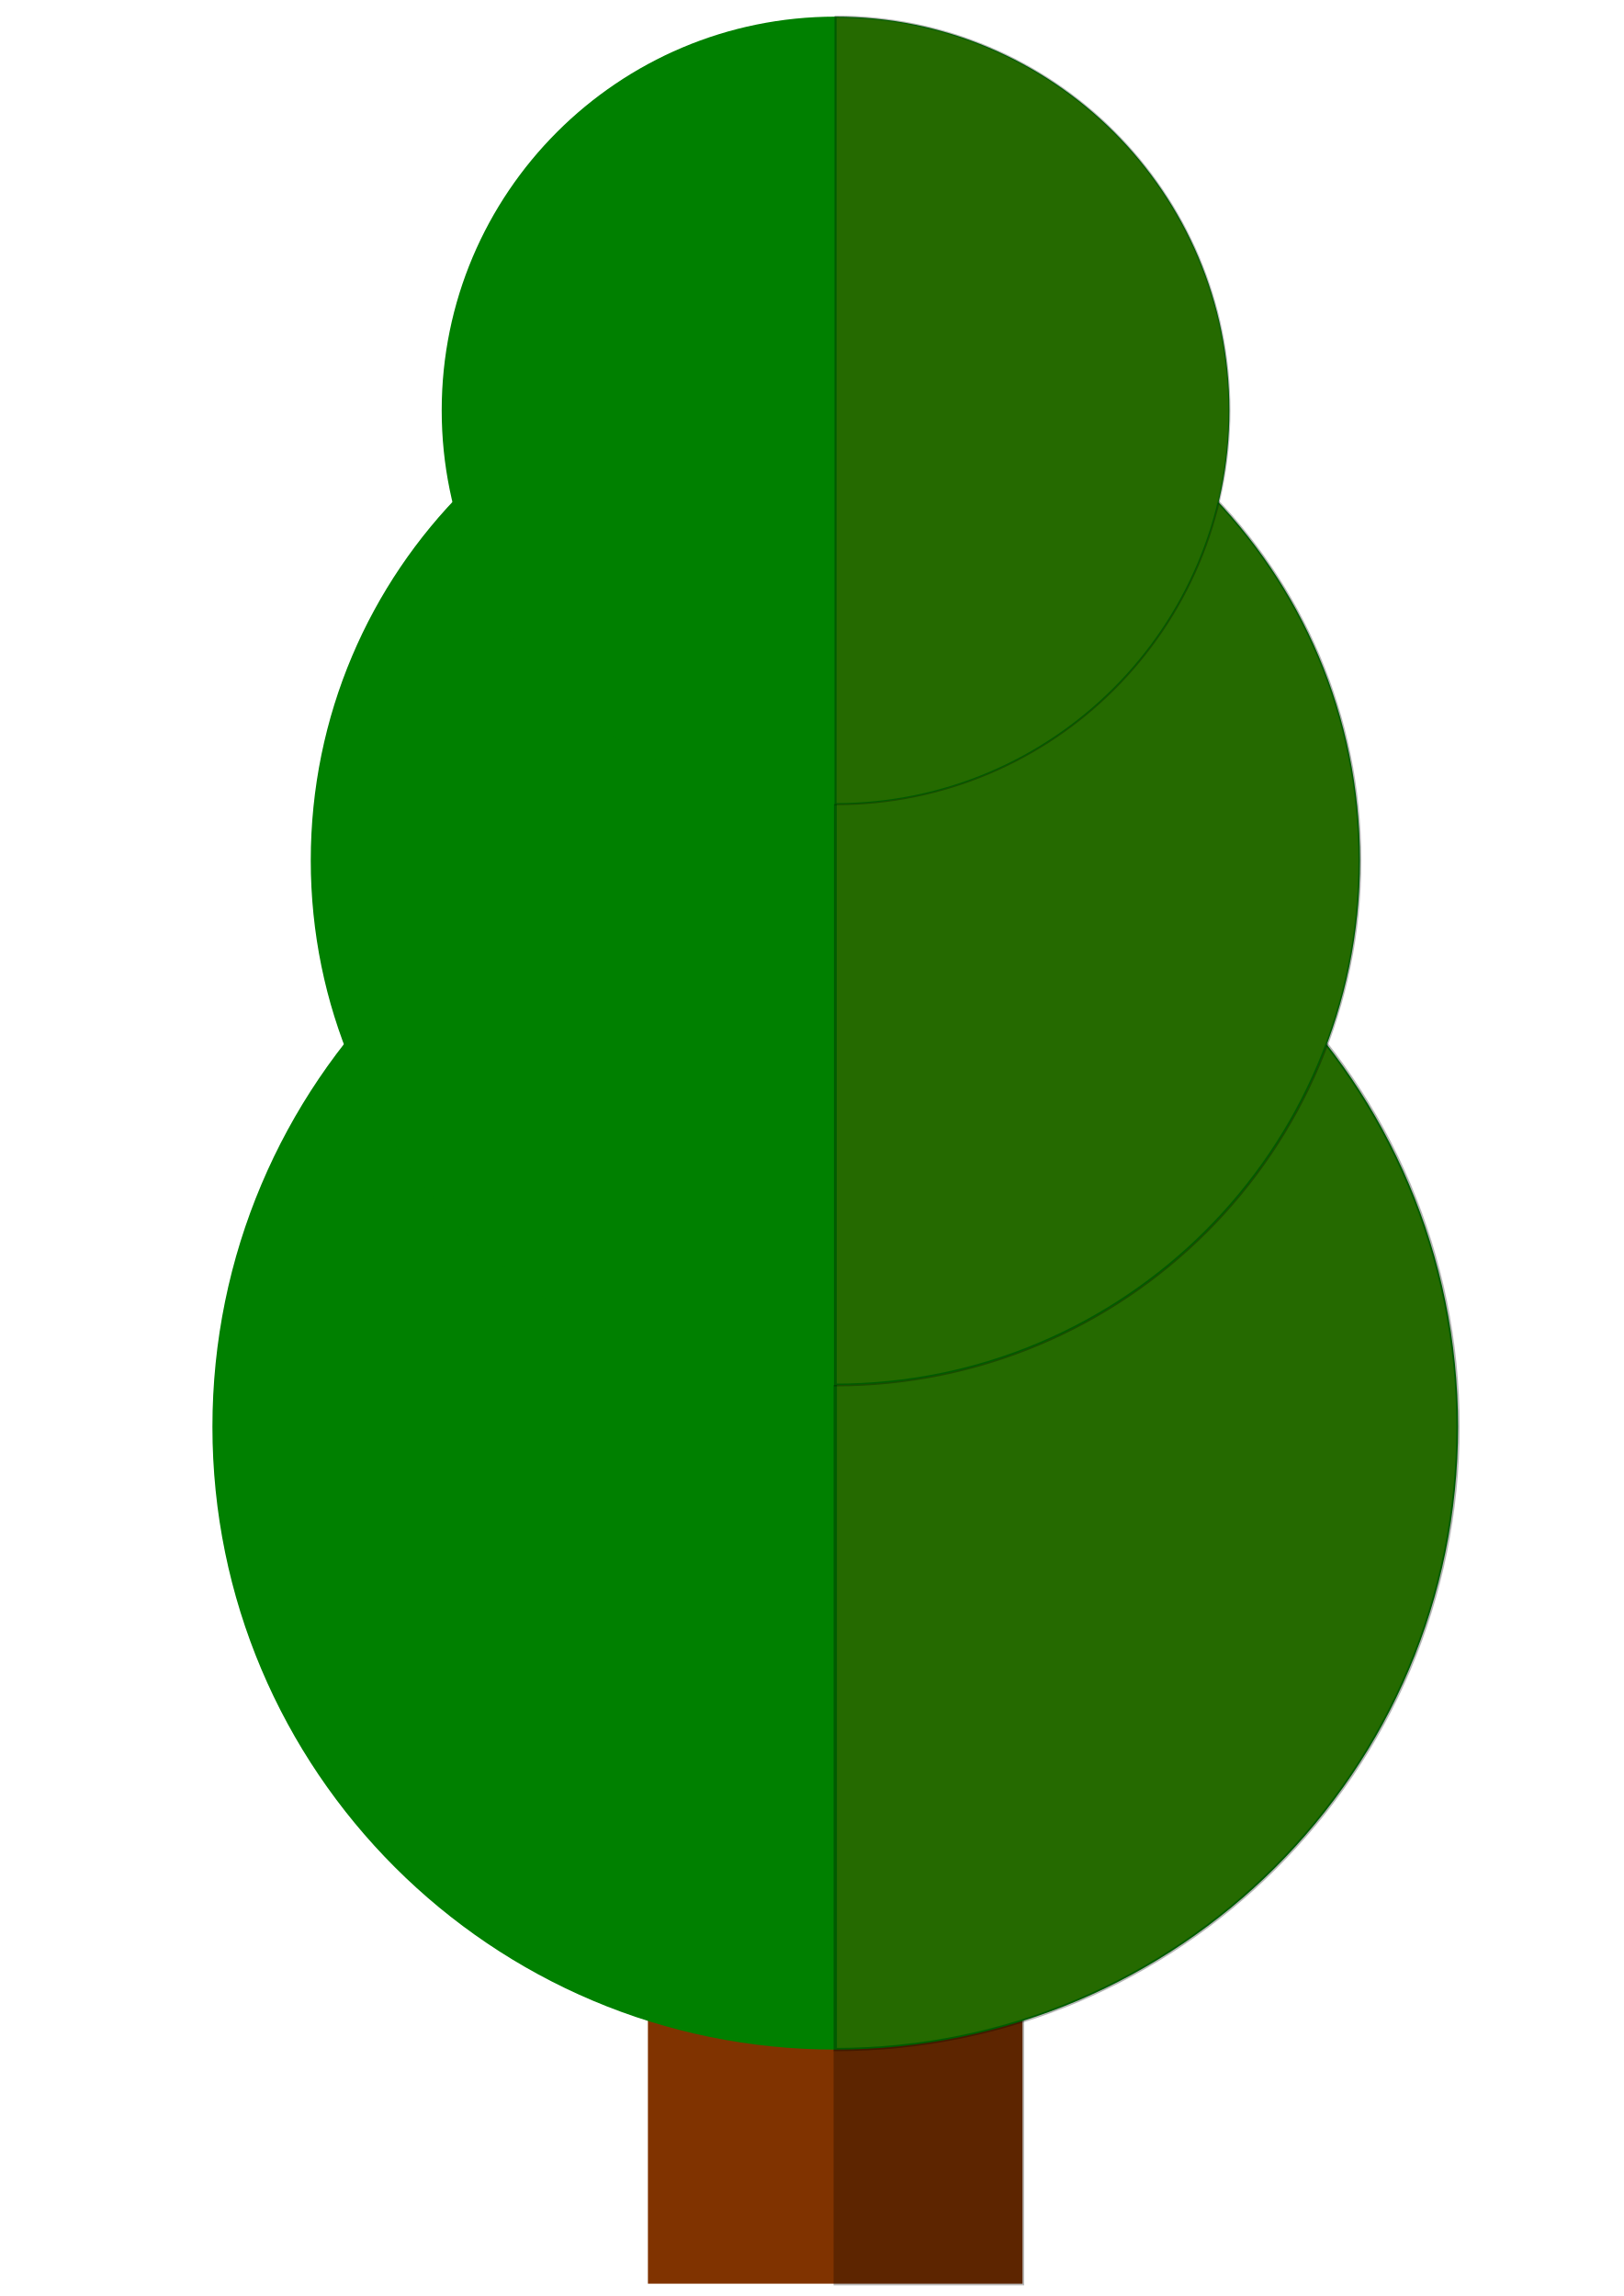
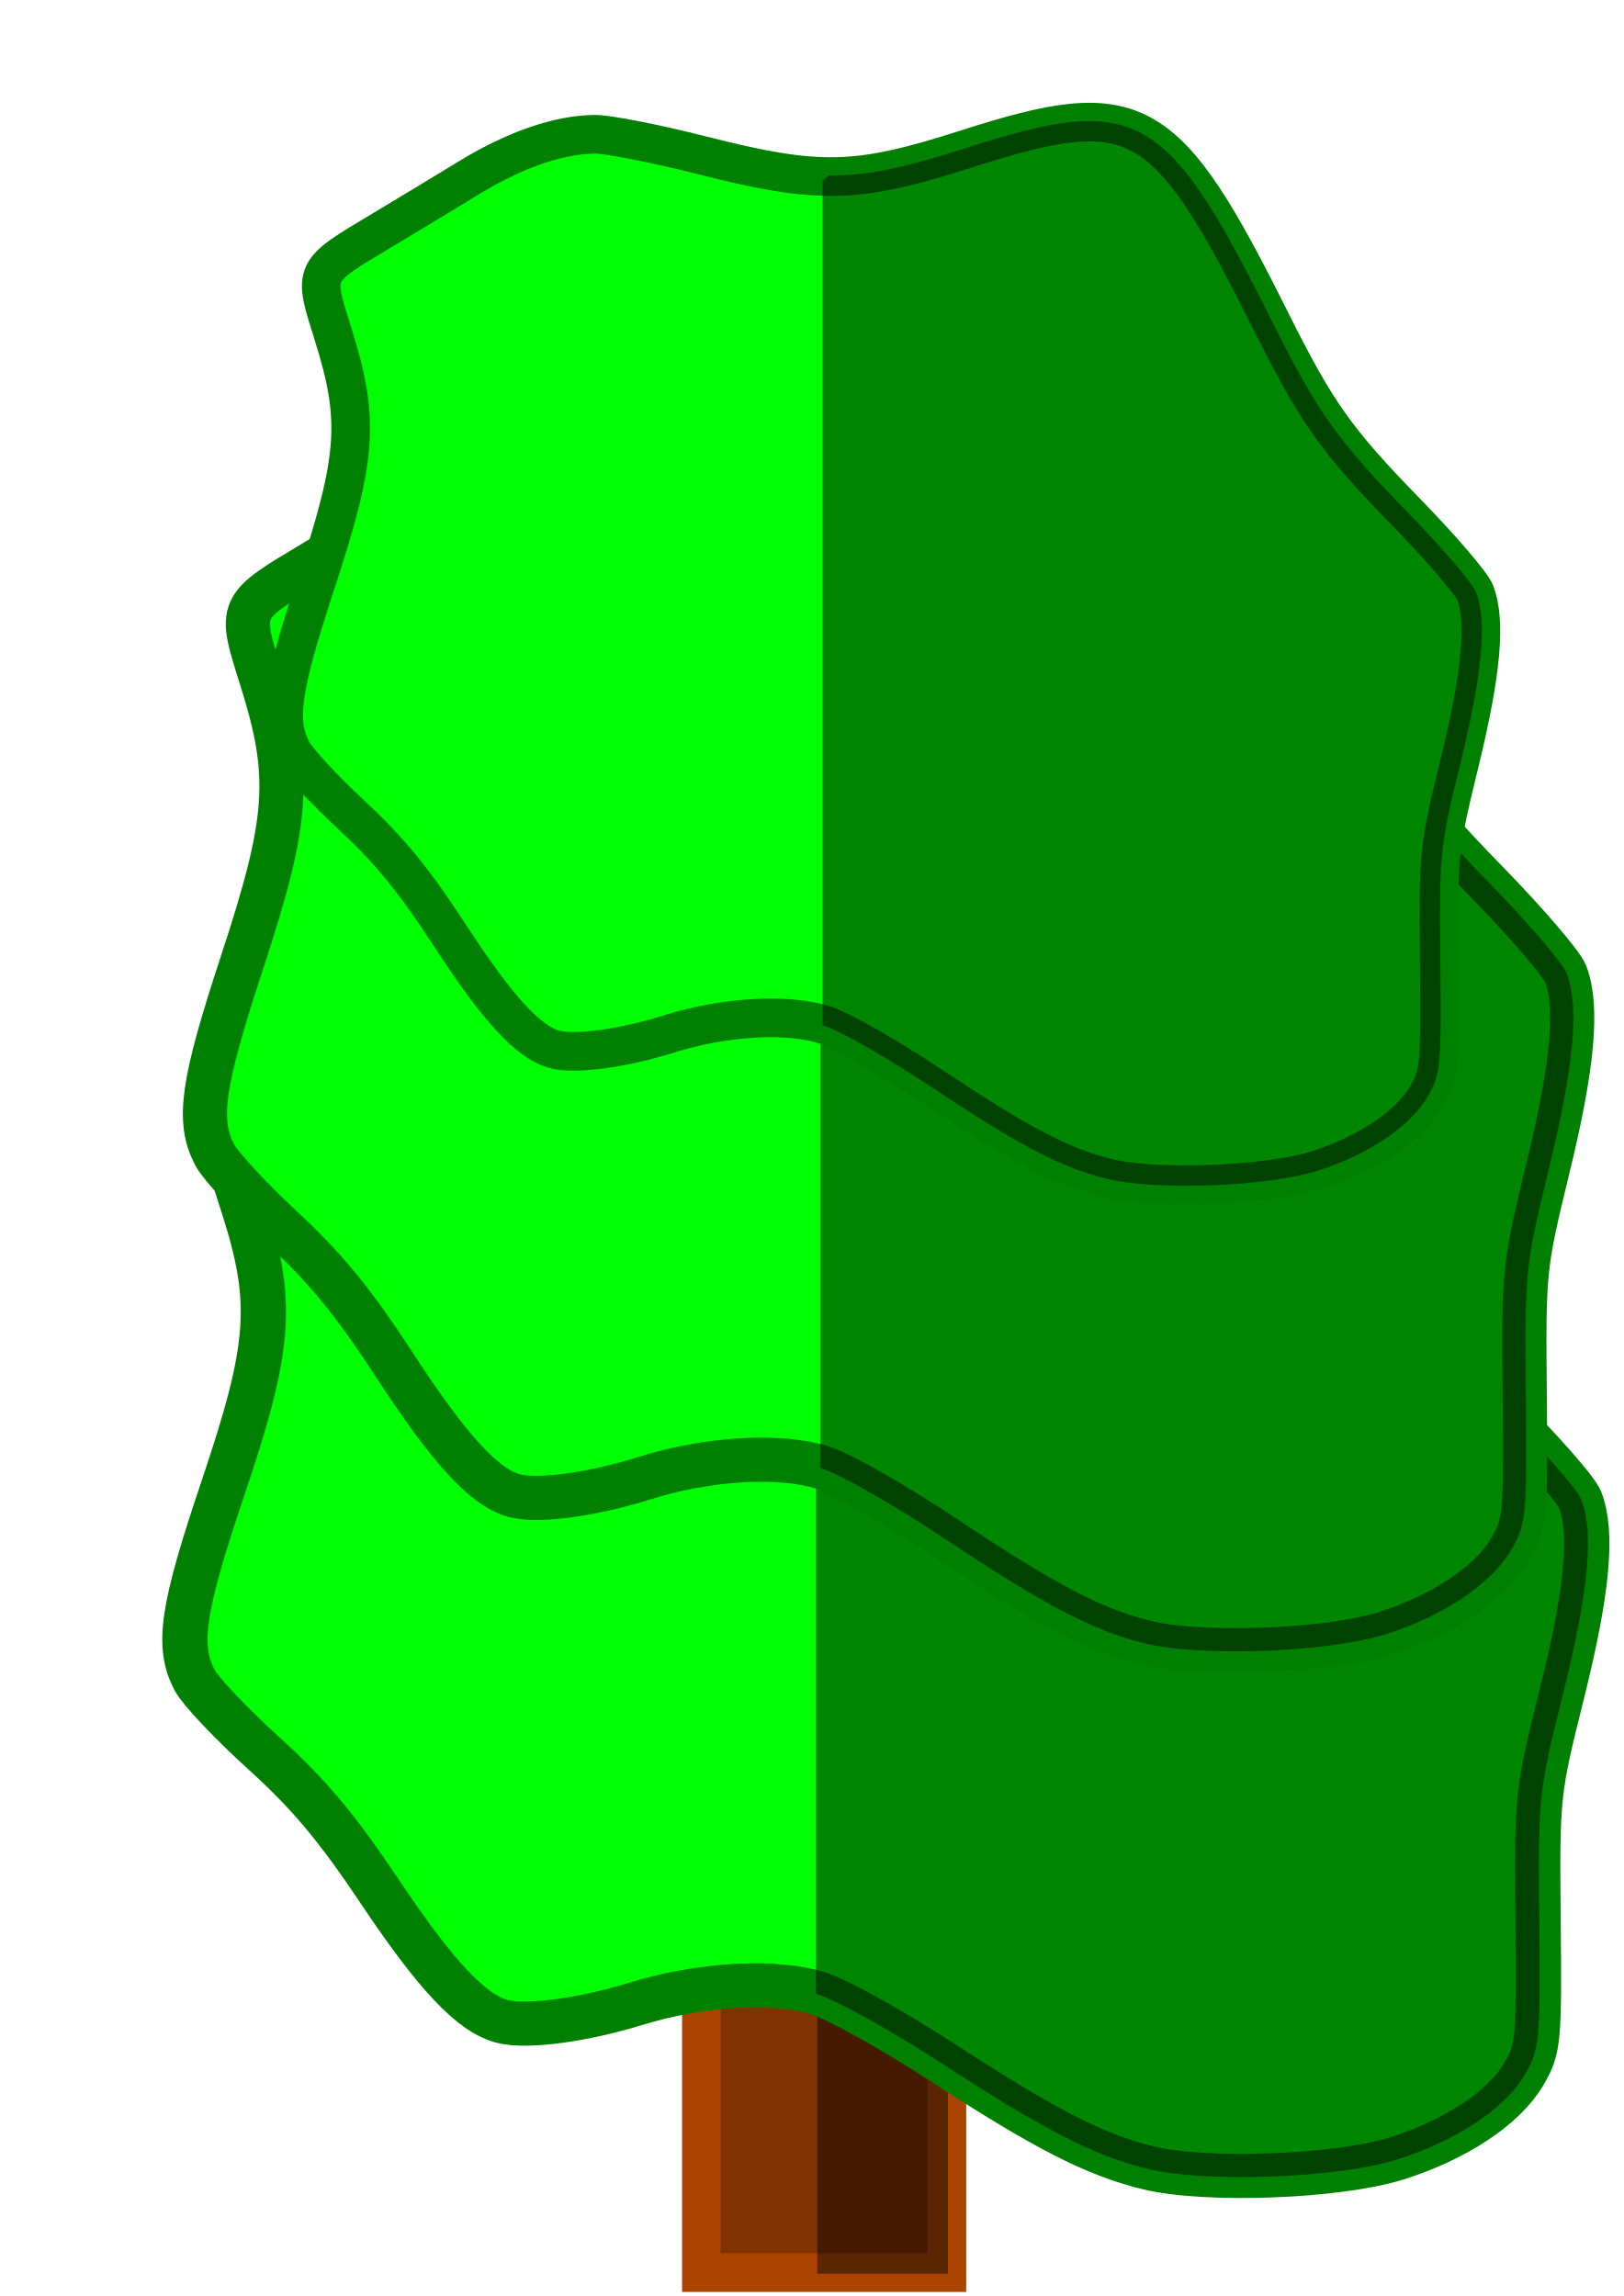
- <svg xmlns="http://www.w3.org/2000/svg" width="210mm" height="297mm" viewBox="0 0 210 297" version="1.1" id="svg3767">
-   <defs id="defs3761" />
+ <svg xmlns="http://www.w3.org/2000/svg" width="210mm" height="297mm" viewBox="0 0 210 297" version="1.1" id="svg8">
+   <defs id="defs2">
+     </defs>
  <g id="layer1">
-     <g id="g4624" transform="matrix(1.602342,0,0,1.602342,45.03653,-134.4581)">
-       <rect y="170.756" x="24.19" height="97.518" width="30.238" id="rect4604" style="opacity:1;fill:#803300;stroke-width:0.265" />
-       <path transform="scale(0.2645833)" id="path4608" d="m 148.572,645.377 v 368.572 h 57.143 V 645.377 Z" style="opacity:0.274;fill:#000000;stroke:#000000;stroke-width:1px;stroke-linecap:butt;stroke-linejoin:miter;stroke-opacity:1" />
+     <g id="g832">
+       <rect y="214.601" x="90.714" height="79.375" width="31.75" id="rect823" style="opacity:1;fill:#803300;stroke:#aa4400;stroke-width:5;stroke-linejoin:miter;stroke-miterlimit:4;stroke-dasharray:none;stroke-opacity:1;paint-order:normal" />
+       <path id="path825" transform="scale(0.2645833)" d="M 400 811.092 L 400 1111.092 L 462.857 1111.092 L 462.857 811.092 L 400 811.092 z " style="fill:#000000;stroke:#000000;stroke-width:1px;stroke-linecap:butt;stroke-linejoin:miter;stroke-opacity:1;opacity:0.463" />
    </g>
-     <g id="g4628" transform="matrix(1.602342,0,0,1.602342,-56.10635,13.31979)">
-       <circle r="50.271" cy="106.878" cx="102.432" id="path3769" style="fill:#008000;stroke-width:0.265" />
-       <path id="path3773" transform="scale(0.2645833)" d="m 387.143,213.947 v 380 a 190,190 0 0 0 190,-190 190,190 0 0 0 -190,-190 z" style="opacity:0.287;fill:#803300;stroke:#000000;stroke-width:1px;stroke-linecap:butt;stroke-linejoin:miter;stroke-opacity:1" />
+     <g id="g841-4" transform="matrix(1.170933,0,0,1.14206,-11.15376,-3.971793)">
+       <path id="path821-5" d="m 136.284,249 c -5.861,-1.48 -11.288,-4.338 -22.745,-11.976 -5.324,-3.55 -11.416,-7.031 -13.536,-7.735 -4.785,-1.589 -13.066,-1.118 -20.25,1.151 -5.833,1.843 -11.981,2.686 -14.667,2.012 -3.416,-0.857 -7.373,-5.147 -13.677,-14.827 -4.618,-7.092 -7.779,-10.958 -12.669,-15.497 -3.584,-3.326 -7.046,-7.068 -7.693,-8.315 -2.006,-3.865 -1.412,-8.039 3.097,-21.749 5.334,-16.219 5.67,-21.104 2.212,-32.111 -2.615,-8.322 -2.738,-8.059 6.287,-13.455 3.156,-1.887 8.185,-4.928 11.174,-6.758 6.04,-3.697 11.783,-5.68 16.448,-5.68 1.698,0 7.845,1.209 13.659,2.686 15.309,3.89 20.086,3.777 34.384,-0.808 22.031,-7.065 25.707,-4.98 39.328,22.312 5.89,11.802 8.448,15.414 17.451,24.645 4.502,4.616 8.536,9.315 8.965,10.444 1.419,3.732 0.814,10.37 -1.997,21.918 -2.742,11.264 -2.775,11.587 -2.643,25.77 0.127,13.682 0.052,14.506 -1.587,17.387 -2.159,3.794 -7.532,7.444 -14.046,9.542 -6.527,2.102 -21.111,2.656 -27.494,1.045 z" style="opacity:1;fill:#00ff00;stroke:#008000;stroke-width:5;stroke-linejoin:miter;stroke-miterlimit:4;stroke-dasharray:none;stroke-opacity:1;paint-order:normal" />
+       <path id="path834-0" transform="scale(0.2645833)" d="m 505.758,425.139 c -15.29,0.243 -33.895,5.124 -58.615,13.051 -28.846,9.25 -47.438,13.681 -67.305,13.568 l -2.695,2.191 v 412.398 c 0.274,0.086 0.556,0.167 0.824,0.256 8.014,2.662 31.035,15.819 51.158,29.236 43.301,28.871 63.813,39.67 85.965,45.264 24.126,6.092 79.244,3.998 103.914,-3.947 24.622,-7.93 44.929,-21.725 53.088,-36.064 6.194,-10.887 6.479,-14.002 5.998,-65.715 -0.499,-53.607 -0.374,-54.825 9.988,-97.398 10.623,-43.645 12.907,-68.735 7.545,-82.84 -1.621,-4.264 -16.868,-22.025 -33.883,-39.471 -34.029,-34.89 -43.695,-48.542 -65.957,-93.148 -36.197,-72.528 -53.812,-97.957 -90.025,-97.381 z" style="opacity:0.473;fill:#000000;stroke:#000000;stroke-width:1px;stroke-linecap:butt;stroke-linejoin:miter;stroke-opacity:1" />
    </g>
-     <g id="g4667" transform="matrix(1.349673,0,0,1.349673,-30.20837,-32.94209)">
-       <circle style="fill:#008000;stroke-width:0.265" id="circle4663" cx="102.432" cy="106.878" r="50.271" />
-       <path style="opacity:0.287;fill:#803300;stroke:#000000;stroke-width:1px;stroke-linecap:butt;stroke-linejoin:miter;stroke-opacity:1" d="m 387.143,213.947 v 380 a 190,190 0 0 0 190,-190 190,190 0 0 0 -190,-190 z" transform="scale(0.2645833)" id="path4665" />
+     <g id="g841" transform="matrix(1.14206,0,0,1.14206,-7.698366,-71.97597)">
+       <path id="path821" d="m 136.284,249 c -5.861,-1.48 -11.288,-4.338 -22.745,-11.976 -5.324,-3.55 -11.416,-7.031 -13.536,-7.735 -4.785,-1.589 -13.066,-1.118 -20.25,1.151 -5.833,1.843 -11.981,2.686 -14.667,2.012 -3.416,-0.857 -7.373,-5.147 -13.677,-14.827 -4.618,-7.092 -7.779,-10.958 -12.669,-15.497 -3.584,-3.326 -7.046,-7.068 -7.693,-8.315 -2.006,-3.865 -1.412,-8.039 3.097,-21.749 5.334,-16.219 5.67,-21.104 2.212,-32.111 -2.615,-8.322 -2.738,-8.059 6.287,-13.455 3.156,-1.887 8.185,-4.928 11.174,-6.758 6.04,-3.697 11.783,-5.68 16.448,-5.68 1.698,0 7.845,1.209 13.659,2.686 15.309,3.89 20.086,3.777 34.384,-0.808 22.031,-7.065 25.707,-4.98 39.328,22.312 5.89,11.802 8.448,15.414 17.451,24.645 4.502,4.616 8.536,9.315 8.965,10.444 1.419,3.732 0.814,10.37 -1.997,21.918 -2.742,11.264 -2.775,11.587 -2.643,25.77 0.127,13.682 0.052,14.506 -1.587,17.387 -2.159,3.794 -7.532,7.444 -14.046,9.542 -6.527,2.102 -21.111,2.656 -27.494,1.045 z" style="opacity:1;fill:#00ff00;stroke:#008000;stroke-width:5;stroke-linejoin:miter;stroke-miterlimit:4;stroke-dasharray:none;stroke-opacity:1;paint-order:normal" />
+       <path id="path834" transform="scale(0.2645833)" d="m 505.758,425.139 c -15.29,0.243 -33.895,5.124 -58.615,13.051 -28.846,9.25 -47.438,13.681 -67.305,13.568 l -2.695,2.191 v 412.398 c 0.274,0.086 0.556,0.167 0.824,0.256 8.014,2.662 31.035,15.819 51.158,29.236 43.301,28.871 63.813,39.67 85.965,45.264 24.126,6.092 79.244,3.998 103.914,-3.947 24.622,-7.93 44.929,-21.725 53.088,-36.064 6.194,-10.887 6.479,-14.002 5.998,-65.715 -0.499,-53.607 -0.374,-54.825 9.988,-97.398 10.623,-43.645 12.907,-68.735 7.545,-82.84 -1.621,-4.264 -16.868,-22.025 -33.883,-39.471 -34.029,-34.89 -43.695,-48.542 -65.957,-93.148 -36.197,-72.528 -53.812,-97.957 -90.025,-97.381 z" style="opacity:0.473;fill:#000000;stroke:#000000;stroke-width:1px;stroke-linecap:butt;stroke-linejoin:miter;stroke-opacity:1" />
    </g>
-     <g transform="matrix(1.013223,0,0,1.013223,4.276944,-55.20301)" id="g4684">
-       <circle r="50.271" cy="106.878" cx="102.432" id="circle4680" style="fill:#008000;stroke-width:0.265" />
-       <path id="path4682" transform="scale(0.2645833)" d="m 387.143,213.947 v 380 a 190,190 0 0 0 190,-190 190,190 0 0 0 -190,-190 z" style="opacity:0.287;fill:#803300;stroke:#000000;stroke-width:1px;stroke-linecap:butt;stroke-linejoin:miter;stroke-opacity:1" />
+     <g id="g841-6" transform="translate(6.737932,-96.6853)">
+       <path id="path821-7" d="m 136.284,249 c -5.861,-1.48 -11.288,-4.338 -22.745,-11.976 -5.324,-3.55 -11.416,-7.031 -13.536,-7.735 -4.785,-1.589 -13.066,-1.118 -20.25,1.151 -5.833,1.843 -11.981,2.686 -14.667,2.012 -3.416,-0.857 -7.373,-5.147 -13.677,-14.827 -4.618,-7.092 -7.779,-10.958 -12.669,-15.497 -3.584,-3.326 -7.046,-7.068 -7.693,-8.315 -2.006,-3.865 -1.412,-8.039 3.097,-21.749 5.334,-16.219 5.67,-21.104 2.212,-32.111 -2.615,-8.322 -2.738,-8.059 6.287,-13.455 3.156,-1.887 8.185,-4.928 11.174,-6.758 6.04,-3.697 11.783,-5.68 16.448,-5.68 1.698,0 7.845,1.209 13.659,2.686 15.309,3.89 20.086,3.777 34.384,-0.808 22.031,-7.065 25.707,-4.98 39.328,22.312 5.89,11.802 8.448,15.414 17.451,24.645 4.502,4.616 8.536,9.315 8.965,10.444 1.419,3.732 0.814,10.37 -1.997,21.918 -2.742,11.264 -2.775,11.587 -2.643,25.77 0.127,13.682 0.052,14.506 -1.587,17.387 -2.159,3.794 -7.532,7.444 -14.046,9.542 -6.527,2.102 -21.111,2.656 -27.494,1.045 z" style="opacity:1;fill:#00ff00;stroke:#008000;stroke-width:5;stroke-linejoin:miter;stroke-miterlimit:4;stroke-dasharray:none;stroke-opacity:1;paint-order:normal" />
+       <path id="path834-2" transform="scale(0.2645833)" d="m 505.758,425.139 c -15.29,0.243 -33.895,5.124 -58.615,13.051 -28.846,9.25 -47.438,13.681 -67.305,13.568 l -2.695,2.191 v 412.398 c 0.274,0.086 0.556,0.167 0.824,0.256 8.014,2.662 31.035,15.819 51.158,29.236 43.301,28.871 63.813,39.67 85.965,45.264 24.126,6.092 79.244,3.998 103.914,-3.947 24.622,-7.93 44.929,-21.725 53.088,-36.064 6.194,-10.887 6.479,-14.002 5.998,-65.715 -0.499,-53.607 -0.374,-54.825 9.988,-97.398 10.623,-43.645 12.907,-68.735 7.545,-82.84 -1.621,-4.264 -16.868,-22.025 -33.883,-39.471 -34.029,-34.89 -43.695,-48.542 -65.957,-93.148 -36.197,-72.528 -53.812,-97.957 -90.025,-97.381 z" style="opacity:0.473;fill:#000000;stroke:#000000;stroke-width:1px;stroke-linecap:butt;stroke-linejoin:miter;stroke-opacity:1" />
    </g>
  </g>
</svg>
